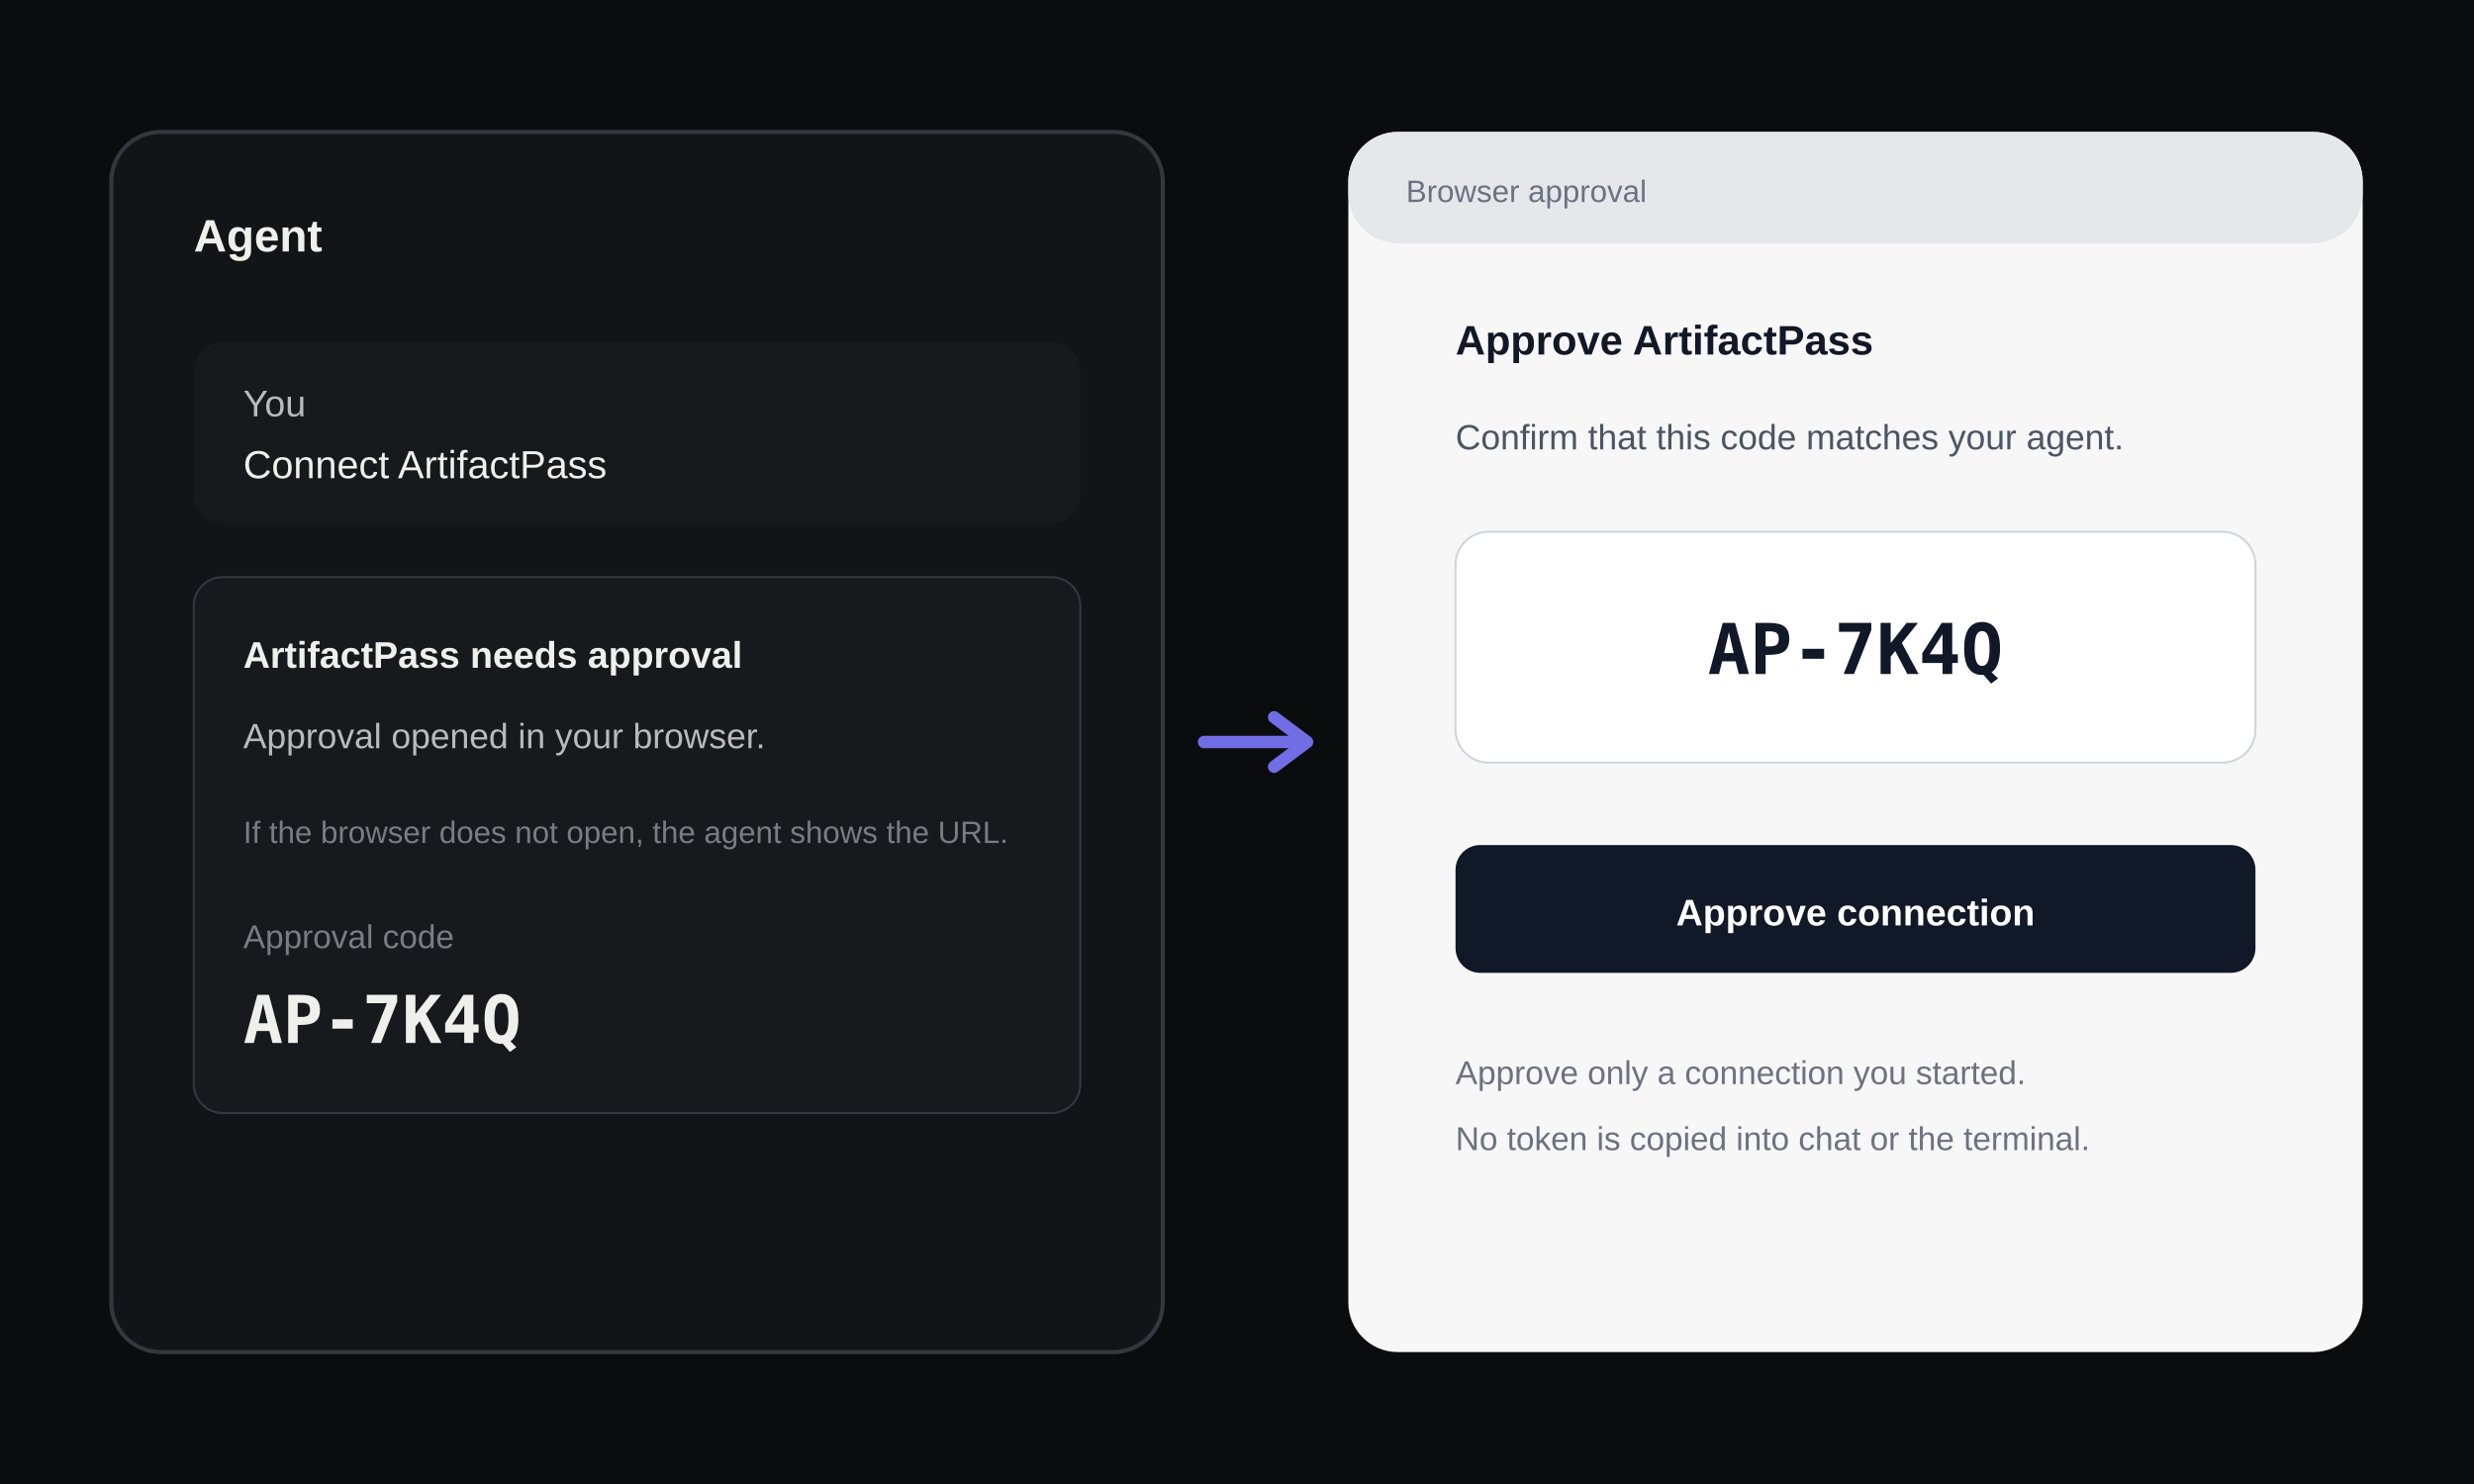
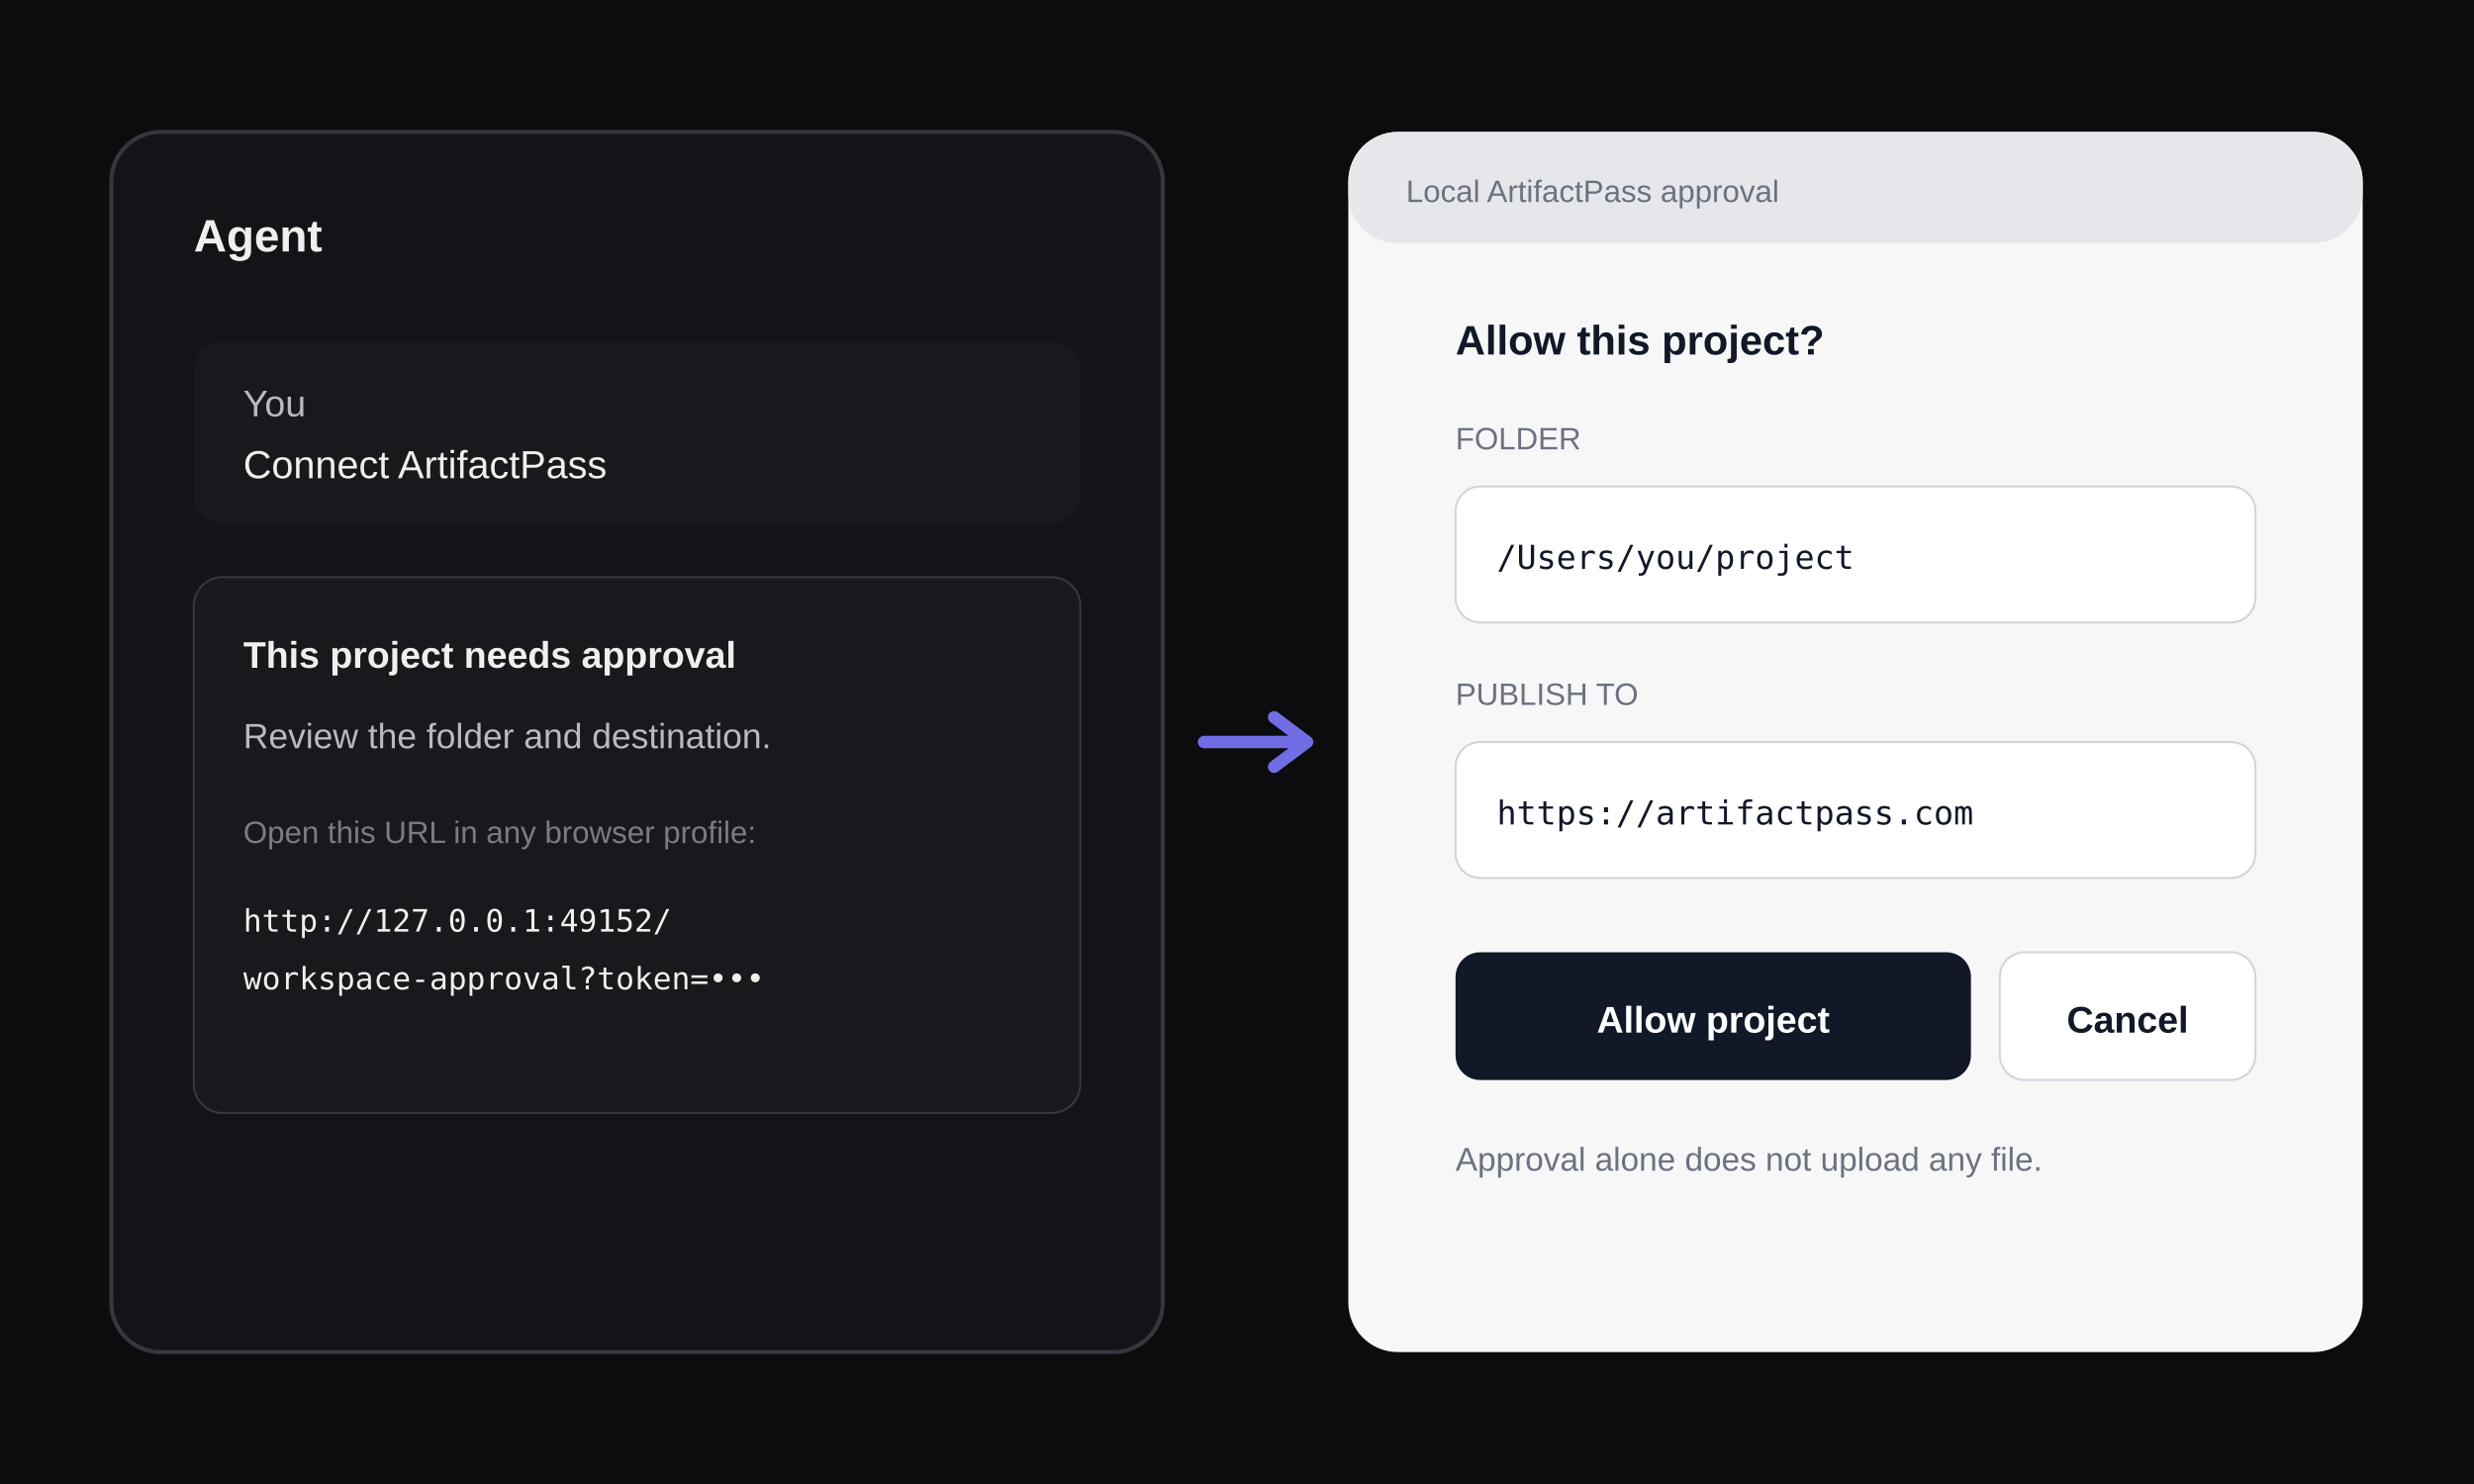
<svg xmlns="http://www.w3.org/2000/svg" width="1200" height="720" viewBox="0 0 1200 720" role="img" aria-labelledby="title description">
  <rect width="1200" height="720" fill="#0b0c0e" />
  <rect x="54" y="64" width="510" height="592" rx="24" fill="#121418" stroke="#34373d" stroke-width="2" />
  <text x="94" y="122" font-family="Arial, sans-serif" font-size="22" font-weight="700" fill="#efefec">Agent</text>
  <rect x="94" y="166" width="430" height="88" rx="14" fill="#17191d" />
  <text x="118" y="202" font-family="Arial, sans-serif" font-size="18" fill="#b8babd">You</text>
  <text x="118" y="232" font-family="Arial, sans-serif" font-size="19" fill="#efefec">Connect ArtifactPass</text>
  <rect x="94" y="280" width="430" height="260" rx="14" fill="#17191d" stroke="#34373d" />
-   <text x="118" y="324" font-family="Arial, sans-serif" font-size="18" font-weight="700" fill="#efefec">ArtifactPass needs approval</text>
-   <text x="118" y="363" font-family="Arial, sans-serif" font-size="17" fill="#b8babd">Approval opened in your browser.</text>
-   <text x="118" y="409" font-family="Arial, sans-serif" font-size="15" fill="#797d82">If the browser does not open, the agent shows the URL.</text>
-   <text x="118" y="460" font-family="Arial, sans-serif" font-size="16" fill="#797d82">Approval code</text>
-   <text x="118" y="506" font-family="ui-monospace, SFMono-Regular, Menlo, monospace" font-size="32" font-weight="700" fill="#efefec">AP-7K4Q</text>
+   <text x="118" y="324" font-family="Arial, sans-serif" font-size="18" font-weight="700" fill="#efefec">This project needs approval</text>
+   <text x="118" y="363" font-family="Arial, sans-serif" font-size="17" fill="#b8babd">Review the folder and destination.</text>
+   <text x="118" y="409" font-family="Arial, sans-serif" font-size="15" fill="#797d82">Open this URL in any browser profile:</text>
+   <text x="118" y="452" font-family="ui-monospace, SFMono-Regular, Menlo, monospace" font-size="15" fill="#efefec">http://127.0.0.1:49152/</text>
+   <text x="118" y="480" font-family="ui-monospace, SFMono-Regular, Menlo, monospace" font-size="15" fill="#efefec">workspace-approval?token=•••</text>
  <path d="M584 360h44" stroke="#716de4" stroke-width="6" stroke-linecap="round" />
  <path d="M618 348l16 12-16 12" fill="none" stroke="#716de4" stroke-width="6" stroke-linecap="round" stroke-linejoin="round" />
  <rect x="654" y="64" width="492" height="592" rx="24" fill="#f7f7f8" />
  <rect x="654" y="64" width="492" height="54" rx="24" fill="#e5e7eb" />
-   <text x="682" y="98" font-family="Arial, sans-serif" font-size="15" fill="#6b7280">Browser approval</text>
-   <text x="706" y="172" font-family="Arial, sans-serif" font-size="20" font-weight="700" fill="#111827">Approve ArtifactPass</text>
-   <text x="706" y="218" font-family="Arial, sans-serif" font-size="17" fill="#4b5563">Confirm that this code matches your agent.</text>
-   <rect x="706" y="258" width="388" height="112" rx="16" fill="#ffffff" stroke="#d1d5db" />
-   <text x="900" y="327" text-anchor="middle" font-family="ui-monospace, SFMono-Regular, Menlo, monospace" font-size="34" font-weight="700" fill="#111827">AP-7K4Q</text>
-   <rect x="706" y="410" width="388" height="62" rx="12" fill="#111827" />
-   <text x="900" y="449" text-anchor="middle" font-family="Arial, sans-serif" font-size="18" font-weight="700" fill="#ffffff">Approve connection</text>
-   <text x="706" y="526" font-family="Arial, sans-serif" font-size="16" fill="#6b7280">Approve only a connection you started.</text>
-   <text x="706" y="558" font-family="Arial, sans-serif" font-size="16" fill="#6b7280">No token is copied into chat or the terminal.</text>
+   <text x="682" y="98" font-family="Arial, sans-serif" font-size="15" fill="#6b7280">Local ArtifactPass approval</text>
+   <text x="706" y="172" font-family="Arial, sans-serif" font-size="20" font-weight="700" fill="#111827">Allow this project?</text>
+   <text x="706" y="218" font-family="Arial, sans-serif" font-size="15" fill="#6b7280">FOLDER</text>
+   <rect x="706" y="236" width="388" height="66" rx="12" fill="#ffffff" stroke="#d1d5db" />
+   <text x="726" y="276" font-family="ui-monospace, SFMono-Regular, Menlo, monospace" font-size="16" fill="#111827">/Users/you/project</text>
+   <text x="706" y="342" font-family="Arial, sans-serif" font-size="15" fill="#6b7280">PUBLISH TO</text>
+   <rect x="706" y="360" width="388" height="66" rx="12" fill="#ffffff" stroke="#d1d5db" />
+   <text x="726" y="400" font-family="ui-monospace, SFMono-Regular, Menlo, monospace" font-size="16" fill="#111827">https://artifactpass.com</text>
+   <rect x="706" y="462" width="250" height="62" rx="12" fill="#111827" />
+   <text x="831" y="501" text-anchor="middle" font-family="Arial, sans-serif" font-size="18" font-weight="700" fill="#ffffff">Allow project</text>
+   <rect x="970" y="462" width="124" height="62" rx="12" fill="#ffffff" stroke="#d1d5db" />
+   <text x="1032" y="501" text-anchor="middle" font-family="Arial, sans-serif" font-size="18" font-weight="700" fill="#111827">Cancel</text>
+   <text x="706" y="568" font-family="Arial, sans-serif" font-size="16" fill="#6b7280">Approval alone does not upload any file.</text>
</svg>
